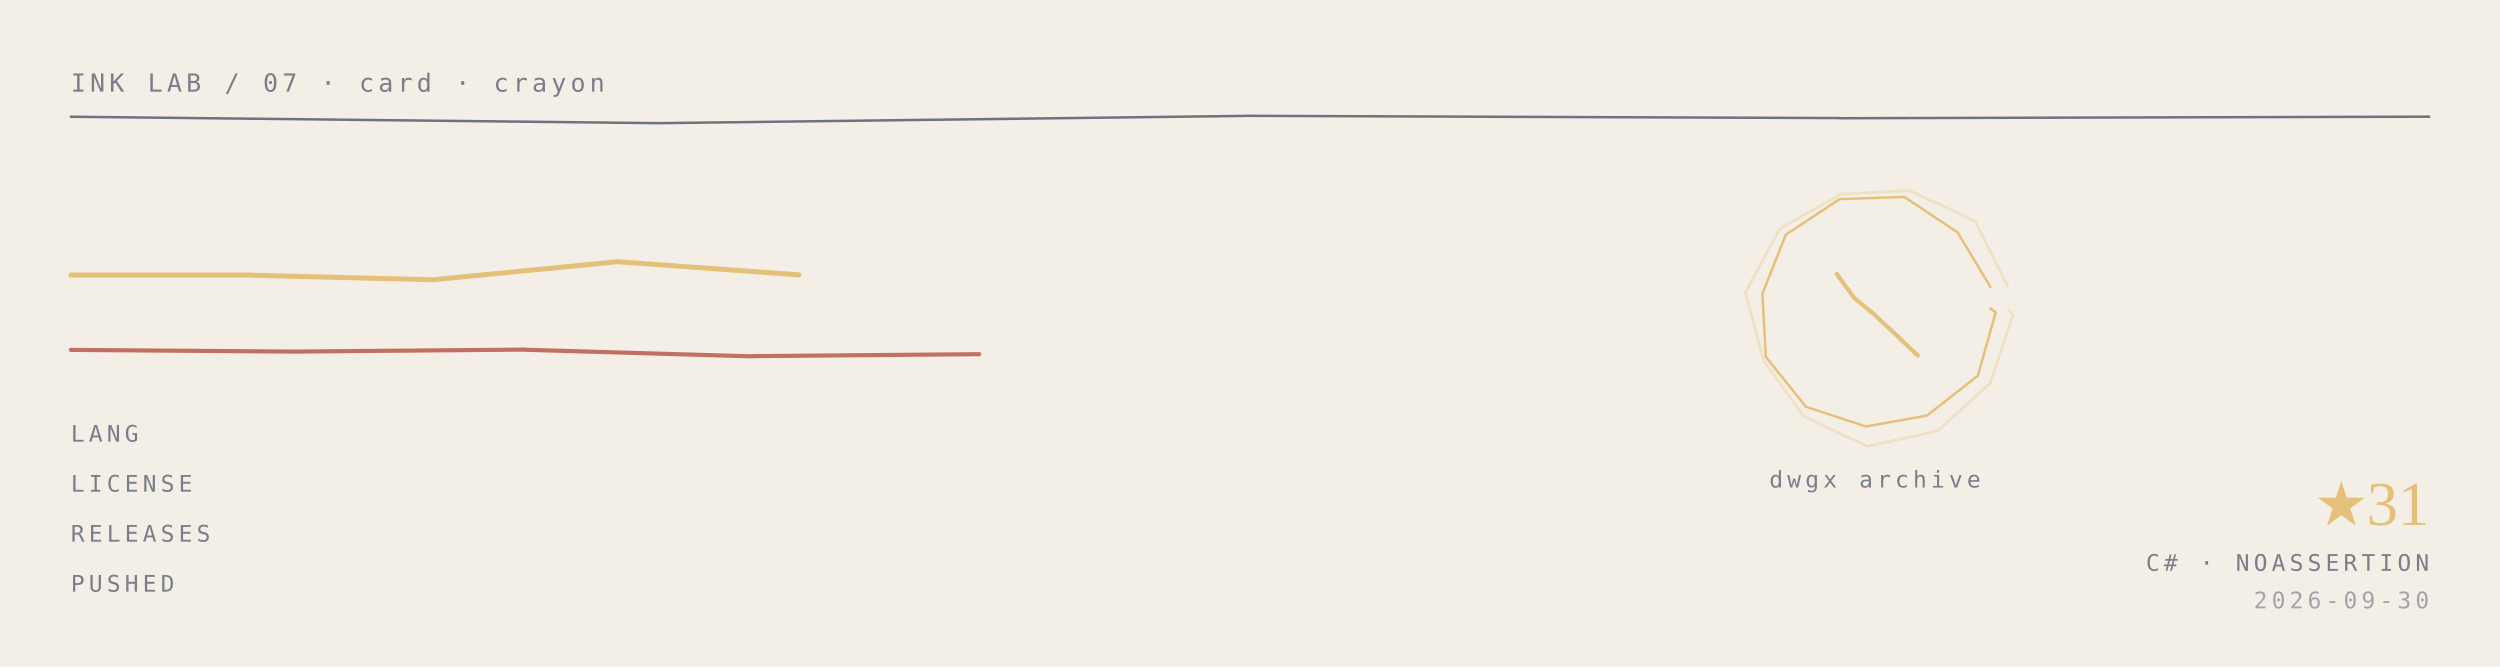
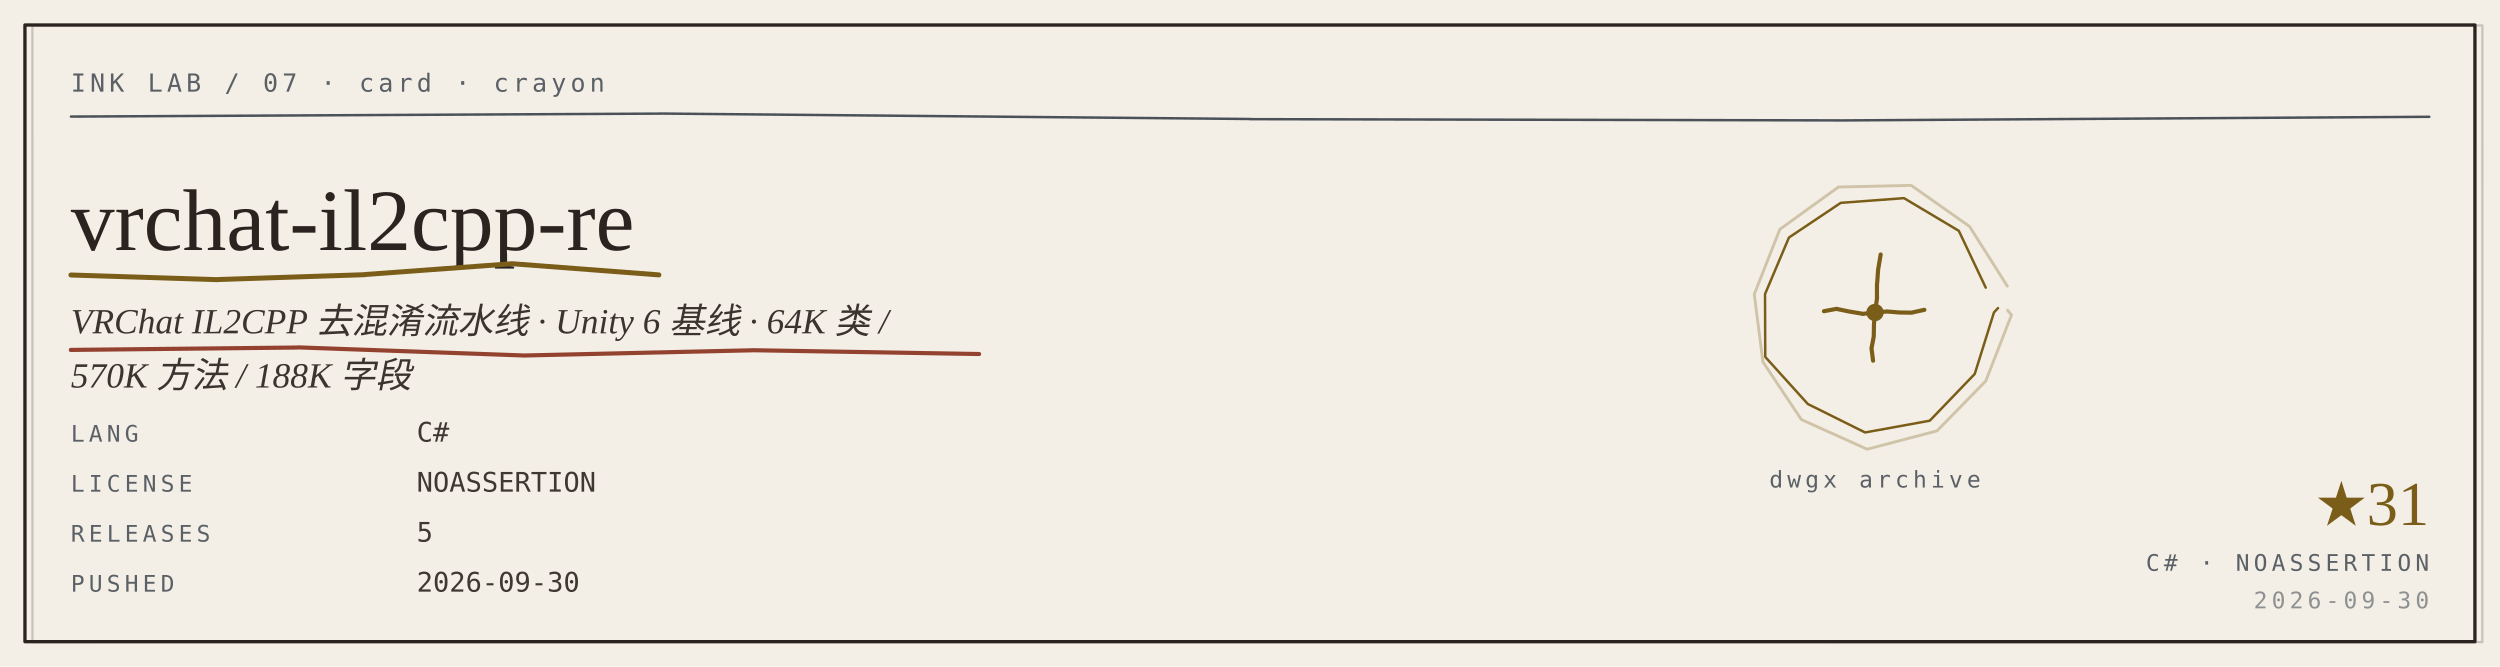
<svg xmlns="http://www.w3.org/2000/svg" width="1200" height="320" viewBox="0 0 1200 320" role="img" aria-label="vrchat-il2cpp-re — VRChat IL2CPP 去混淆流水线 · Unity 6 基线 · 64K 类 / 570K 方法 / 188K 字段" font-family="Georgia,'Iowan Old Style','Times New Roman',Times,serif">
  <rect width="1200" height="320" fill="#F4EFE6" />
-   <text x="34" y="44" font-size="12" font-family="ui-monospace,'Cascadia Mono',Consolas,'SF Mono',monospace" font-weight="400" fill="#6b7280" text-anchor="start" letter-spacing="2.0" opacity="0.9">INK LAB / 07 · card · crayon</text>
-   <path d="M34.02 56.03 L316.98 59.13 L316.94 59.11 L600.07 55.6 L599.99 55.6 L883.06 56.67 L882.93 56.75 L1166.02 56.0" fill="none" stroke="#6b7280" stroke-width="1.2" stroke-linecap="round" stroke-linejoin="round" opacity="1.0" />
-   <text x="34" y="120" font-size="42" font-family="Georgia,'Iowan Old Style','Times New Roman',Times,serif" font-weight="400" fill="#f0eee6" text-anchor="start">vrchat-il2cpp-re</text>
-   <path d="M33.97 132.0 L121.32 132.01 L121.31 132.13 L208.69 134.31 L208.66 134.21 L296.03 125.64 L296.05 125.61 L383.47 131.93" fill="none" stroke="#e5c07b" stroke-width="2.4" stroke-linecap="round" stroke-linejoin="round" opacity="1.0" />
-   <text x="34" y="160" font-size="17" font-family="Georgia,'Iowan Old Style','Times New Roman',Times,serif" font-weight="400" fill="#f0eee6" text-anchor="start" font-style="italic" opacity="0.92">VRChat IL2CPP 去混淆流水线 · Unity 6 基线 · 64K 类 /</text>
-   <text x="34" y="186" font-size="17" font-family="Georgia,'Iowan Old Style','Times New Roman',Times,serif" font-weight="400" fill="#f0eee6" text-anchor="start" font-style="italic" opacity="0.92">570K 方法 / 188K 字段</text>
-   <path d="M34.03 167.95 L143.08 168.78 L142.96 168.74 L251.98 167.81 L251.94 167.88 L360.94 171.05 L360.94 170.95 L470.05 170.0" fill="none" stroke="#c07060" stroke-width="2.0" stroke-linecap="round" stroke-linejoin="round" opacity="1.0" />
-   <text x="34" y="212" font-size="11" font-family="ui-monospace,'Cascadia Mono',Consolas,'SF Mono',monospace" font-weight="400" fill="#6b7280" text-anchor="start" letter-spacing="2.0" opacity="0.9">LANG</text>
-   <text x="200" y="212" font-size="13" font-family="ui-monospace,'Cascadia Mono',Consolas,'SF Mono',monospace" font-weight="400" fill="#f0eee6" text-anchor="start" opacity="0.9">C#</text>
-   <text x="34" y="236" font-size="11" font-family="ui-monospace,'Cascadia Mono',Consolas,'SF Mono',monospace" font-weight="400" fill="#6b7280" text-anchor="start" letter-spacing="2.0" opacity="0.9">LICENSE</text>
-   <text x="200" y="236" font-size="13" font-family="ui-monospace,'Cascadia Mono',Consolas,'SF Mono',monospace" font-weight="400" fill="#f0eee6" text-anchor="start" opacity="0.9">NOASSERTION</text>
-   <text x="34" y="260" font-size="11" font-family="ui-monospace,'Cascadia Mono',Consolas,'SF Mono',monospace" font-weight="400" fill="#6b7280" text-anchor="start" letter-spacing="2.0" opacity="0.9">RELEASES</text>
-   <text x="200" y="260" font-size="13" font-family="ui-monospace,'Cascadia Mono',Consolas,'SF Mono',monospace" font-weight="400" fill="#f0eee6" text-anchor="start" opacity="0.9">5</text>
-   <text x="34" y="284" font-size="11" font-family="ui-monospace,'Cascadia Mono',Consolas,'SF Mono',monospace" font-weight="400" fill="#6b7280" text-anchor="start" letter-spacing="2.0" opacity="0.9">PUSHED</text>
-   <text x="200" y="284" font-size="13" font-family="ui-monospace,'Cascadia Mono',Consolas,'SF Mono',monospace" font-weight="400" fill="#f0eee6" text-anchor="start" opacity="0.9">2026-09-30</text>
-   <path d="M962.69 147.69 L964.59 149.94 L953.6 182.95 L928.22 205.79 L894.72 213.06 L864.26 198.65 L845.05 172.26 L836.15 139.28 L852.65 108.68 L881.9 91.96 L915.11 90.29 L946.41 104.85 L962.03 136.17" transform="translate(1.6 1.2)" fill="none" stroke="#e5c07b" stroke-width="1.4" stroke-linecap="round" stroke-linejoin="round" opacity="0.3" />
-   <path d="M955.32 148.04 L957.93 149.94 L949.37 180.33 L924.97 199.46 L895.52 204.7 L866.81 195.23 L847.6 171.29 L845.95 141.02 L857.19 112.65 L883.01 95.57 L914.04 94.53 L939.66 111.57 L955.38 137.68" fill="none" stroke="#e5c07b" stroke-width="1.2" stroke-linecap="round" stroke-linejoin="round" opacity="1.0" />
-   <path d="M881.68 131.55 L889.98 142.92 L889.96 142.96 L900.44 151.59 L900.4 151.68 L911.8 162.31 L911.75 162.34 L920.55 170.65" fill="none" stroke="#e5c07b" stroke-width="2.0" stroke-linecap="round" stroke-linejoin="round" opacity="1.0" />
-   <text x="900" y="234" font-size="11" font-family="ui-monospace,'Cascadia Mono',Consolas,'SF Mono',monospace" font-weight="400" fill="#6b7280" text-anchor="middle" letter-spacing="2.0" opacity="0.9">dwgx archive</text>
-   <text x="1166" y="252" font-size="30" font-family="Georgia,'Iowan Old Style','Times New Roman',Times,serif" font-weight="400" fill="#e5c07b" text-anchor="end">★31</text>
-   <text x="1166" y="274" font-size="11" font-family="ui-monospace,'Cascadia Mono',Consolas,'SF Mono',monospace" font-weight="400" fill="#6b7280" text-anchor="end" letter-spacing="2.0" opacity="0.9">C# · NOASSERTION</text>
-   <text x="1166" y="292" font-size="11" font-family="ui-monospace,'Cascadia Mono',Consolas,'SF Mono',monospace" font-weight="400" fill="#6b7280" text-anchor="end" letter-spacing="2.0" opacity="0.6">2026-09-30</text>
-   <path d="M11.97 12.03 L1187.98 12.01 L1188.02 307.99 L12.0 307.98 Z" fill="none" stroke="#f0eee6" stroke-width="1.6" stroke-linecap="round" stroke-linejoin="round" opacity="1.0" />
-   <path d="M13.96 11.04 L1189.96 11.02 L1190.03 306.98 L14.0 306.97 Z" transform="translate(1.6 1.2)" fill="none" stroke="#f0eee6" stroke-width="1.1" stroke-linecap="round" stroke-linejoin="round" opacity="0.22" />
+   <text x="34" y="44" font-size="12" font-family="ui-monospace,'Cascadia Mono',Consolas,'SF Mono',monospace" font-weight="400" fill="#4A5158" text-anchor="start" letter-spacing="2.0" opacity="0.9">INK LAB / 07 · card · crayon</text>
+   <path d="M34.06 55.96 L316.99 54.53 L316.97 54.5 L599.99 57.12 L599.98 57.19 L882.94 57.79 L883.04 57.81 L1166.06 56.06" fill="none" stroke="#4A5158" stroke-width="1.2" stroke-linecap="round" stroke-linejoin="round" opacity="1.0" />
+   <text x="34" y="120" font-size="42" font-family="Georgia,'Iowan Old Style','Times New Roman',Times,serif" font-weight="400" fill="#2A2320" text-anchor="start">vrchat-il2cpp-re</text>
+   <path d="M34.05 132.0 L104.53 134.24 L104.54 134.18 L175.11 131.85 L175.18 131.77 L245.65 126.59 L245.72 126.58 L316.27 131.95" fill="none" stroke="#7A5D18" stroke-width="2.4" stroke-linecap="round" stroke-linejoin="round" opacity="1.0" />
+   <text x="34" y="160" font-size="17" font-family="Georgia,'Iowan Old Style','Times New Roman',Times,serif" font-weight="400" fill="#2A2320" text-anchor="start" font-style="italic" opacity="0.92">VRChat IL2CPP 去混淆流水线 · Unity 6 基线 · 64K 类 /</text>
+   <text x="34" y="186" font-size="17" font-family="Georgia,'Iowan Old Style','Times New Roman',Times,serif" font-weight="400" fill="#2A2320" text-anchor="start" font-style="italic" opacity="0.92">570K 方法 / 188K 字段</text>
+   <path d="M33.99 167.96 L142.99 166.81 L143.01 166.74 L251.92 170.65 L251.97 170.63 L361.01 168.14 L361.01 168.1 L469.96 169.93" fill="none" stroke="#93422F" stroke-width="2.0" stroke-linecap="round" stroke-linejoin="round" opacity="1.0" />
+   <text x="34" y="212" font-size="11" font-family="ui-monospace,'Cascadia Mono',Consolas,'SF Mono',monospace" font-weight="400" fill="#4A5158" text-anchor="start" letter-spacing="2.0" opacity="0.9">LANG</text>
+   <text x="200" y="212" font-size="13" font-family="ui-monospace,'Cascadia Mono',Consolas,'SF Mono',monospace" font-weight="400" fill="#2A2320" text-anchor="start" opacity="0.9">C#</text>
+   <text x="34" y="236" font-size="11" font-family="ui-monospace,'Cascadia Mono',Consolas,'SF Mono',monospace" font-weight="400" fill="#4A5158" text-anchor="start" letter-spacing="2.0" opacity="0.9">LICENSE</text>
+   <text x="200" y="236" font-size="13" font-family="ui-monospace,'Cascadia Mono',Consolas,'SF Mono',monospace" font-weight="400" fill="#2A2320" text-anchor="start" opacity="0.9">NOASSERTION</text>
+   <text x="34" y="260" font-size="11" font-family="ui-monospace,'Cascadia Mono',Consolas,'SF Mono',monospace" font-weight="400" fill="#4A5158" text-anchor="start" letter-spacing="2.0" opacity="0.9">RELEASES</text>
+   <text x="200" y="260" font-size="13" font-family="ui-monospace,'Cascadia Mono',Consolas,'SF Mono',monospace" font-weight="400" fill="#2A2320" text-anchor="start" opacity="0.9">5</text>
+   <text x="34" y="284" font-size="11" font-family="ui-monospace,'Cascadia Mono',Consolas,'SF Mono',monospace" font-weight="400" fill="#4A5158" text-anchor="start" letter-spacing="2.0" opacity="0.9">PUSHED</text>
+   <text x="200" y="284" font-size="13" font-family="ui-monospace,'Cascadia Mono',Consolas,'SF Mono',monospace" font-weight="400" fill="#2A2320" text-anchor="start" opacity="0.9">2026-09-30</text>
+   <path d="M962.03 147.72 L963.92 149.97 L951.59 181.66 L928.17 205.61 L894.64 214.42 L863.07 200.21 L844.6 172.52 L840.45 140.05 L852.74 108.86 L880.86 88.56 L915.78 87.78 L943.79 107.5 L961.91 136.14" transform="translate(1.6 1.2)" fill="none" stroke="#7A5D18" stroke-width="1.4" stroke-linecap="round" stroke-linejoin="round" opacity="0.3" />
+   <path d="M959.05 147.87 L957.1 149.97 L947.88 179.48 L926.29 201.93 L895.24 207.58 L867.75 193.92 L847.32 171.33 L847.21 141.17 L858.7 114.01 L883.55 97.37 L913.92 95.11 L940.24 110.81 L953.15 138.06" fill="none" stroke="#7A5D18" stroke-width="1.2" stroke-linecap="round" stroke-linejoin="round" opacity="1.0" />
+   <path d="M900.0 150.06 L899.49 155.88 L899.5 155.8 L899.4 161.59 L899.38 161.63 L898.29 167.36 L898.35 167.38 L899.07 173.12" fill="none" stroke="#7A5D18" stroke-width="2.0" stroke-linecap="round" stroke-linejoin="round" opacity="1.0" />
+   <path d="M899.99 149.98 L893.92 150.68 L893.88 150.58 L887.72 149.54 L887.76 149.56 L881.62 148.29 L881.67 148.22 L875.5 149.37" fill="none" stroke="#7A5D18" stroke-width="2.0" stroke-linecap="round" stroke-linejoin="round" opacity="1.0" />
+   <path d="M899.99 149.97 L901.0 142.97 L900.94 143.08 L900.95 136.12 L901.03 136.0 L901.52 129.15 L901.57 129.02 L902.72 122.16" fill="none" stroke="#7A5D18" stroke-width="2.0" stroke-linecap="round" stroke-linejoin="round" opacity="1.0" />
+   <path d="M900.03 149.96 L905.91 149.51 L905.8 149.51 L911.85 150.01 L911.77 150.0 L917.77 150.08 L917.73 150.02 L923.7 148.72" fill="none" stroke="#7A5D18" stroke-width="2.0" stroke-linecap="round" stroke-linejoin="round" opacity="1.0" />
+   <circle cx="900.0" cy="150.0" r="4.16" fill="#7A5D18" />
+   <text x="900" y="234" font-size="11" font-family="ui-monospace,'Cascadia Mono',Consolas,'SF Mono',monospace" font-weight="400" fill="#4A5158" text-anchor="middle" letter-spacing="2.0" opacity="0.9">dwgx archive</text>
+   <text x="1166" y="252" font-size="30" font-family="Georgia,'Iowan Old Style','Times New Roman',Times,serif" font-weight="400" fill="#7A5D18" text-anchor="end">★31</text>
+   <text x="1166" y="274" font-size="11" font-family="ui-monospace,'Cascadia Mono',Consolas,'SF Mono',monospace" font-weight="400" fill="#4A5158" text-anchor="end" letter-spacing="2.0" opacity="0.9">C# · NOASSERTION</text>
+   <text x="1166" y="292" font-size="11" font-family="ui-monospace,'Cascadia Mono',Consolas,'SF Mono',monospace" font-weight="400" fill="#4A5158" text-anchor="end" letter-spacing="2.0" opacity="0.6">2026-09-30</text>
+   <path d="M11.97 11.99 L1187.97 12.01 L1187.96 308.01 L11.98 307.99 Z" fill="none" stroke="#2A2320" stroke-width="1.6" stroke-linecap="round" stroke-linejoin="round" opacity="1.0" />
+   <path d="M13.95 10.98 L1189.96 11.01 L1189.93 307.01 L13.97 306.98 Z" transform="translate(1.6 1.2)" fill="none" stroke="#2A2320" stroke-width="1.1" stroke-linecap="round" stroke-linejoin="round" opacity="0.22" />
</svg>
